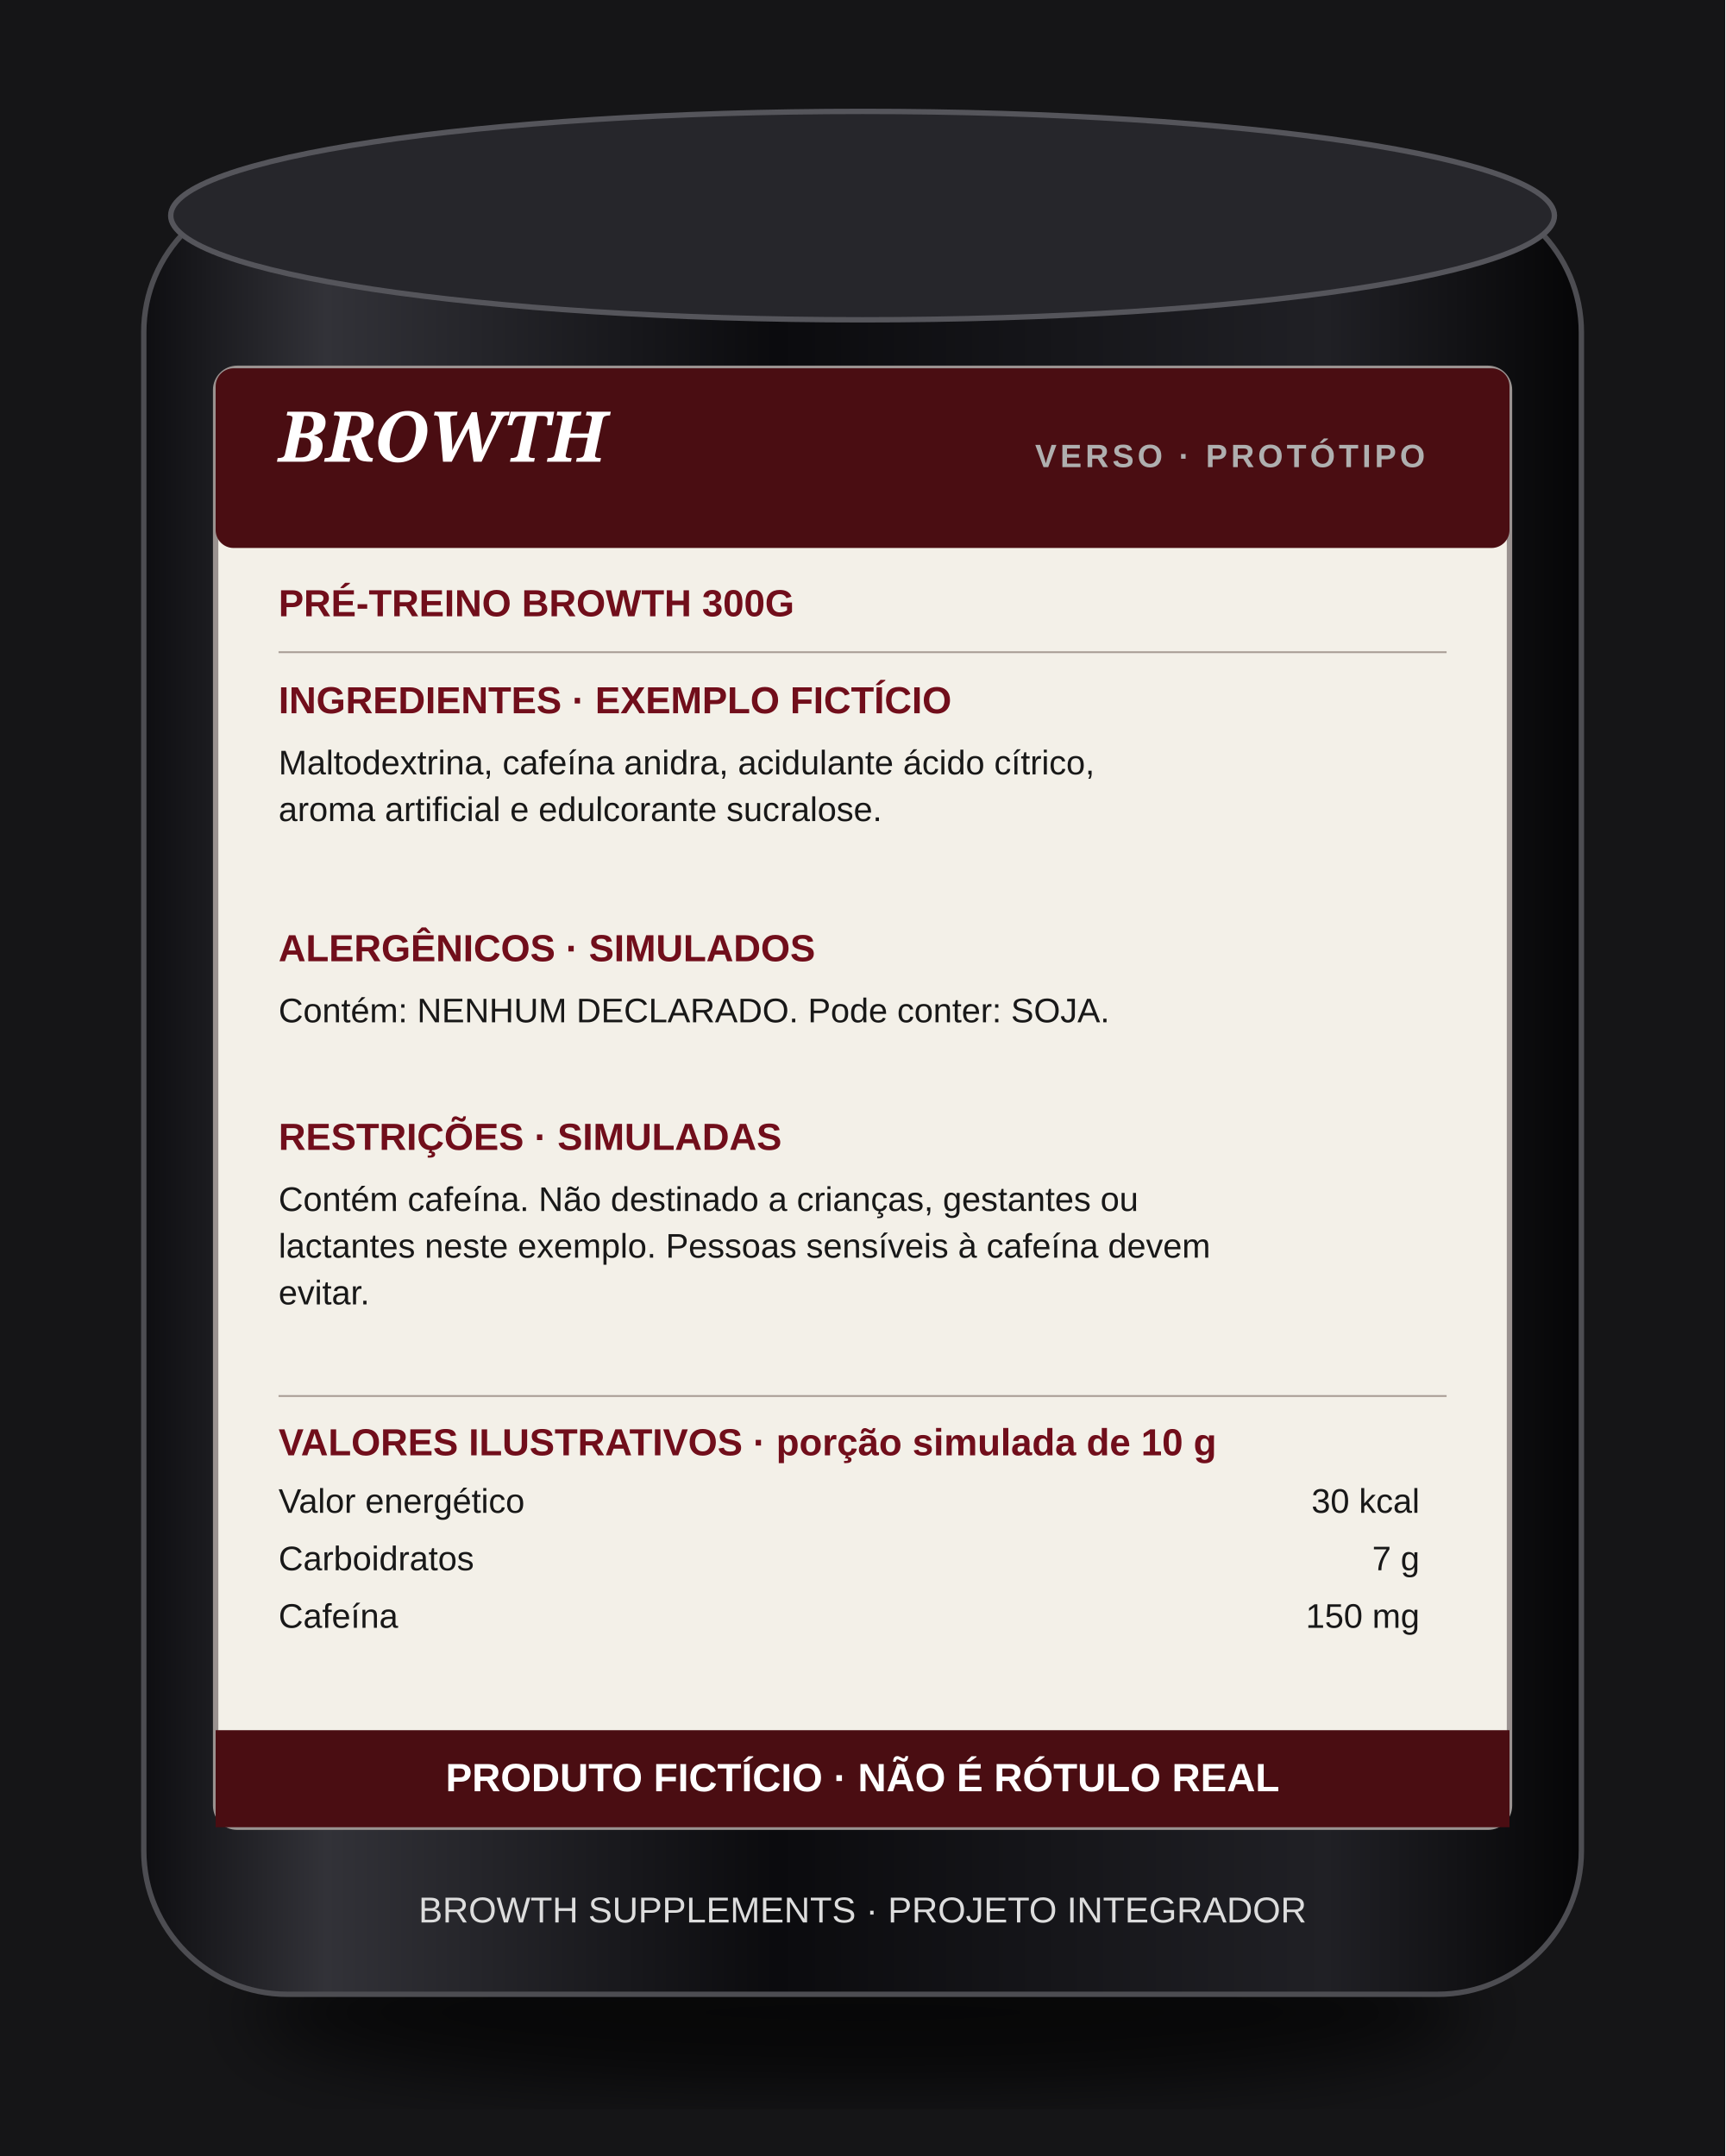
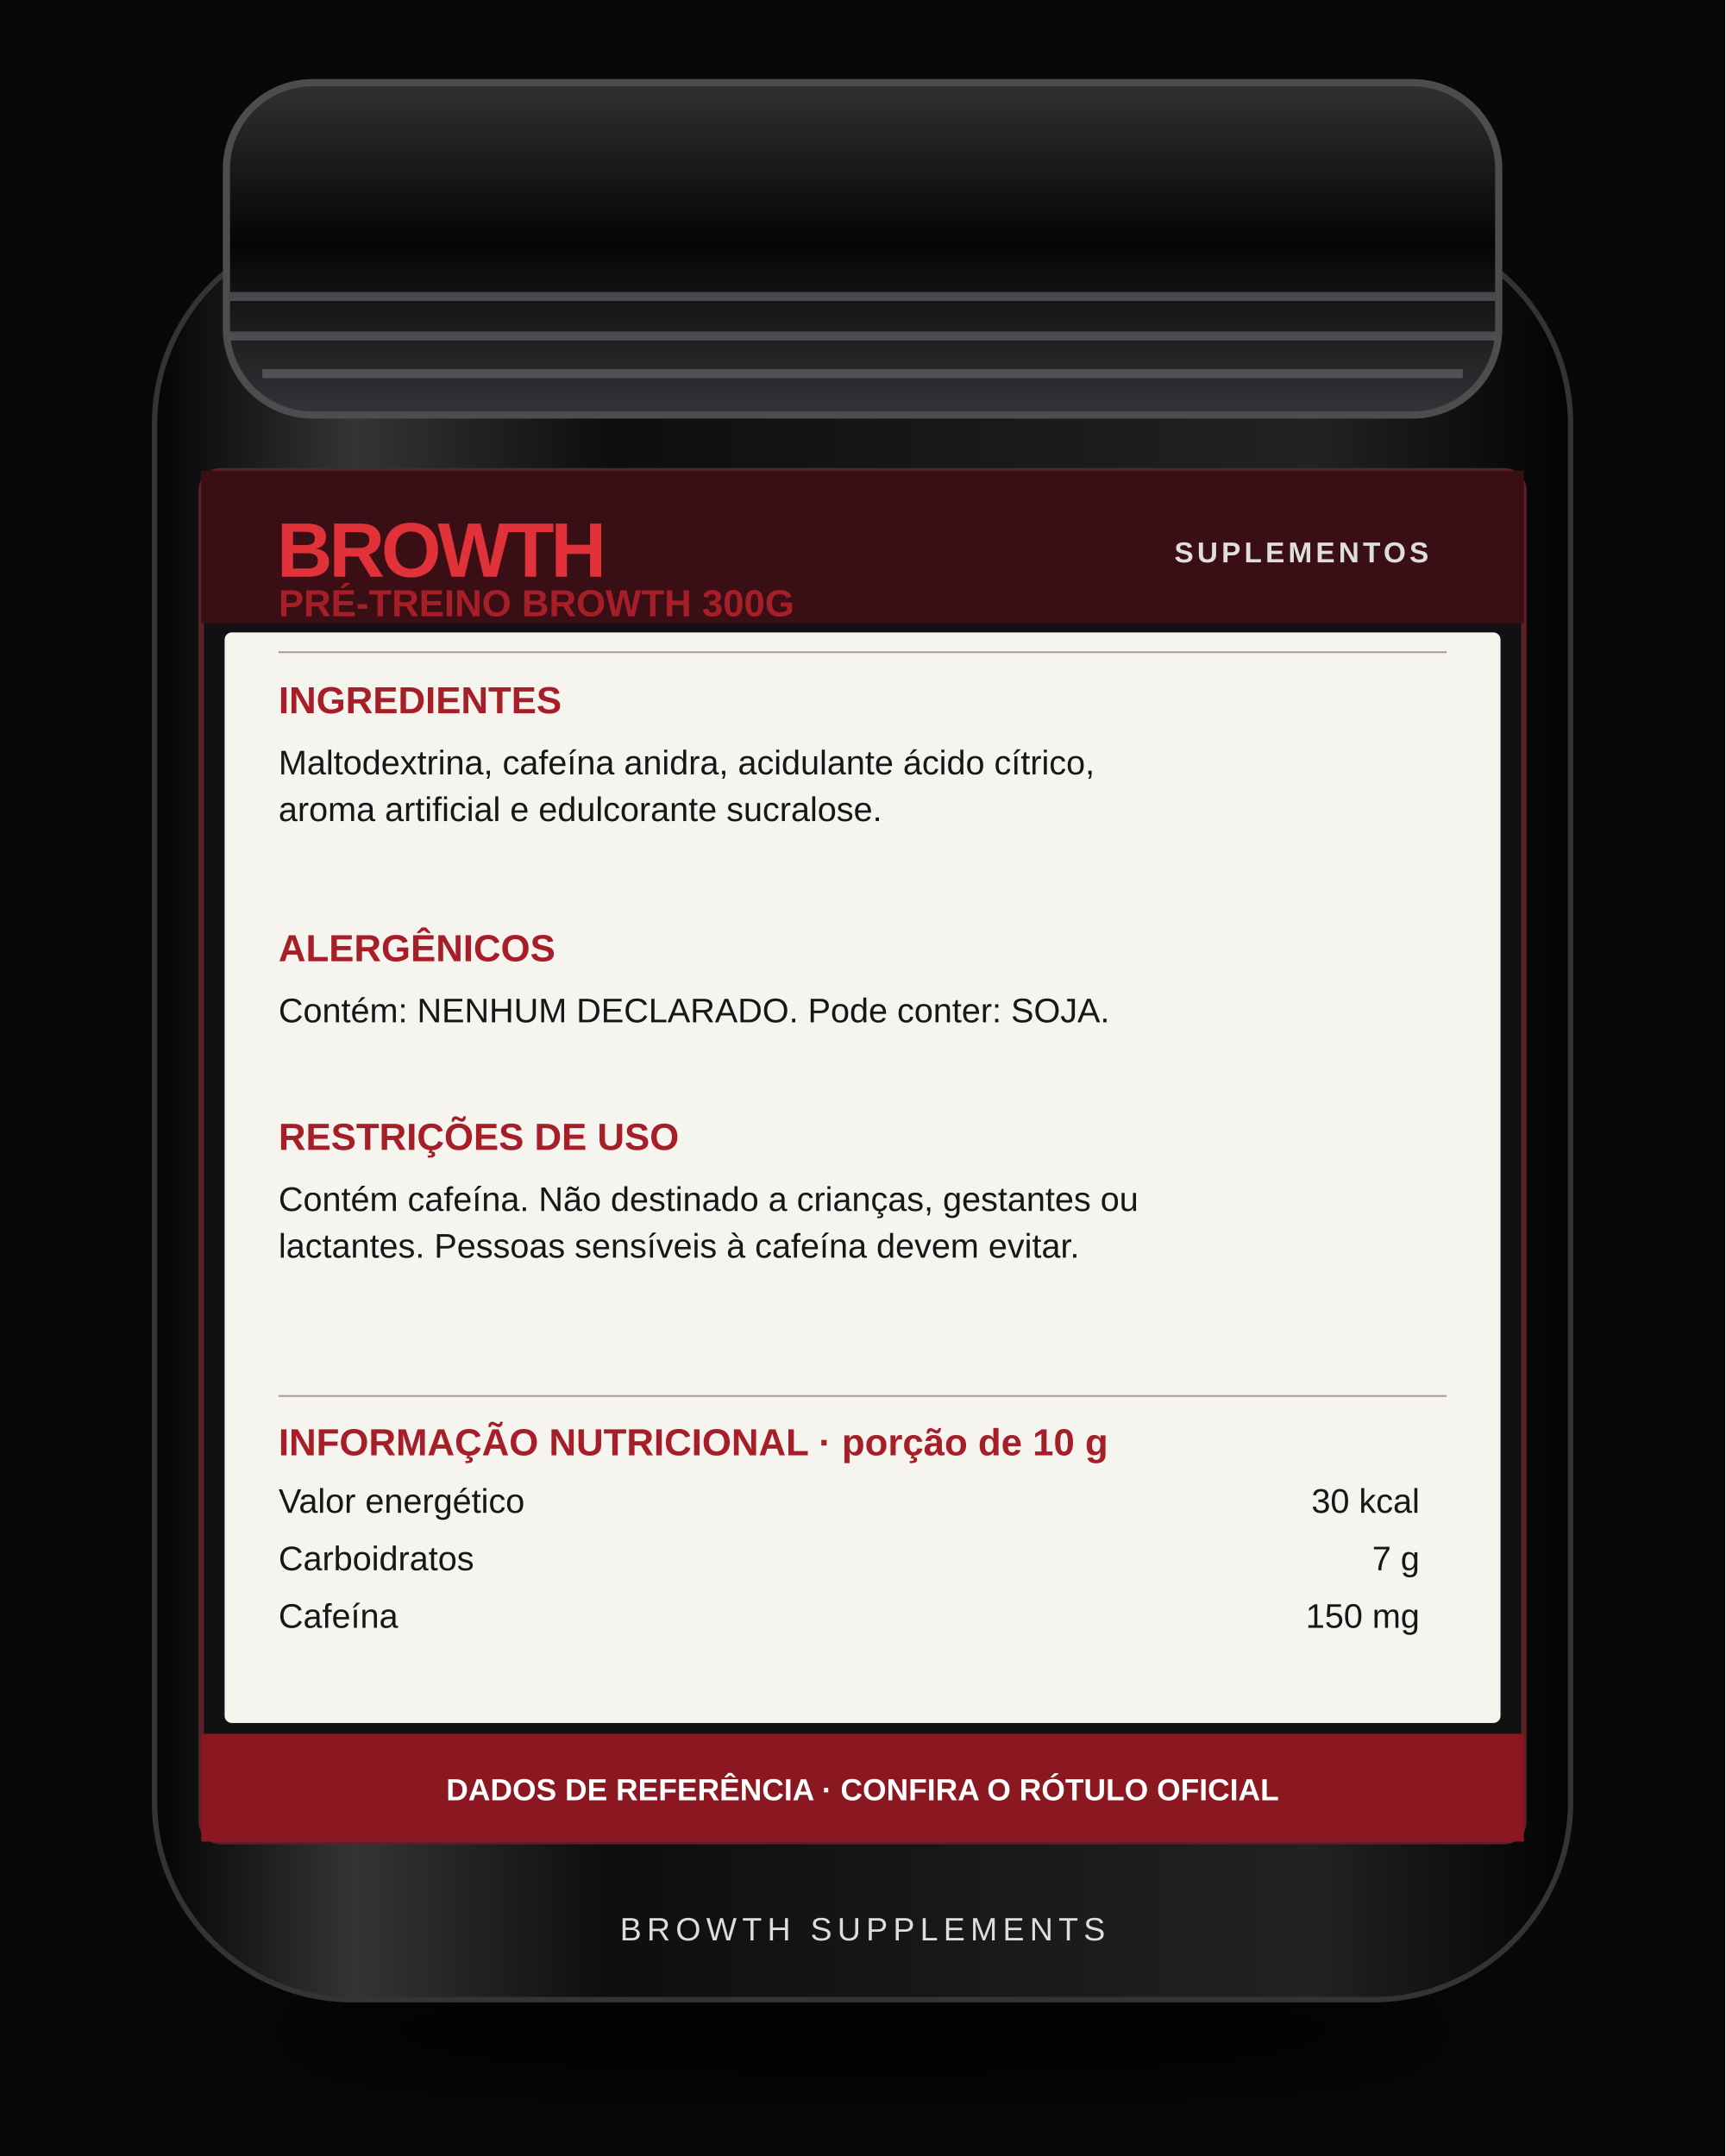
<svg xmlns="http://www.w3.org/2000/svg" width="960" height="1200" viewBox="0 0 960 1200" role="img" aria-label="Mockup ilustrativo do verso de PRÉ-TREINO BROWTH 300G">
  <defs>
    <linearGradient id="tub">
-       <stop stop-color="#0d0d10" />
-       <stop offset=".13" stop-color="#323238" />
-       <stop offset=".44" stop-color="#0b0b0e" />
-       <stop offset=".82" stop-color="#202025" />
-       <stop offset="1" stop-color="#050506" />
+       <stop stop-color="#050506" />
+       <stop offset=".14" stop-color="#343437" />
+       <stop offset=".32" stop-color="#0e0e10" />
+       <stop offset=".82" stop-color="#222225" />
+       <stop offset="1" stop-color="#030304" />
+     </linearGradient>
+     <linearGradient id="lid" x2="0" y2="1">
+       <stop stop-color="#313134" />
+       <stop offset=".48" stop-color="#050506" />
+       <stop offset="1" stop-color="#343438" />
    </linearGradient>
    <filter id="shadow">
-       <feGaussianBlur stdDeviation="20" />
+       <feGaussianBlur stdDeviation="26" />
    </filter>
  </defs>
-   <style>.body{font-family:Arial,sans-serif;fill:#181818}.head{font:700 21px Arial,sans-serif;fill:#710e1b}.meta{font:700 18px Arial,sans-serif;letter-spacing:2px;fill:#afafaf}</style>
-   <rect width="960" height="1200" fill="#151517" />
-   <ellipse cx="480" cy="1120" rx="340" ry="45" fill="#000" opacity=".65" filter="url(#shadow)" />
-   <rect x="80" y="105" width="800" height="1005" rx="80" fill="url(#tub)" stroke="#4d4d52" stroke-width="3" />
-   <ellipse cx="480" cy="120" rx="385" ry="58" fill="#26262b" stroke="#55555b" stroke-width="3" />
-   <rect x="120" y="205" width="720" height="812" rx="12" fill="#f3f0e8" stroke="#9a9290" stroke-width="3" />
-   <rect x="120" y="205" width="720" height="100" rx="10" fill="#4a0d12" />
-   <text x="155" y="257" fill="#fff" font-family="Georgia,serif" font-size="39" font-style="italic" font-weight="bold">BROWTH</text>
-   <text x="793" y="260" class="meta" text-anchor="end">VERSO · PROTÓTIPO</text>
+   <style>.body{font-family:Arial,sans-serif;fill:#171719}.head{font:700 21px Arial,sans-serif;fill:#a61e28}.meta{font:700 16px Arial,sans-serif;letter-spacing:2px;fill:#dedee0}</style>
+   <rect width="960" height="1200" fill="#080809" />
+   <ellipse cx="480" cy="1130" rx="350" ry="40" fill="#000" opacity=".8" filter="url(#shadow)" />
+   <rect x="86" y="126" width="788" height="987" rx="110" fill="url(#tub)" stroke="#343436" stroke-width="3" />
+   <rect x="126" y="46" width="708" height="185" rx="48" fill="url(#lid)" stroke="#4d4d50" stroke-width="4" />
+   <path d="M128 165h704M128 187h704M146 208h668" stroke="#66666a" stroke-opacity=".65" stroke-width="5" />
+   <rect x="112" y="262" width="736" height="763" rx="11" fill="#111113" stroke="#5a2227" stroke-width="3" />
+   <path d="M112 262h736v85H112z" fill="#390e14" />
+   <text x="154" y="321" fill="#e1323a" font-family="Arial,sans-serif" font-size="43" font-weight="900" letter-spacing="-2">BROWTH</text>
+   <text x="795" y="313" class="meta" text-anchor="end">SUPLEMENTOS</text>
+   <rect x="125" y="352" width="710" height="607" rx="4" fill="#f6f4ee" />
  <text x="155" y="343" class="head" font-size="27">PRÉ-TREINO BROWTH 300G</text>
  <line x1="155" y1="363" x2="805" y2="363" stroke="#a89d95" />
-   <text x="155" y="397" class="head">INGREDIENTES · EXEMPLO FICTÍCIO</text>
+   <text x="155" y="397" class="head">INGREDIENTES</text>
  <text x="155" y="431" class="body" font-size="19">Maltodextrina, cafeína anidra, acidulante ácido cítrico,</text>
  <text x="155" y="457" class="body" font-size="19">aroma artificial e edulcorante sucralose.</text>
-   <text x="155" y="535" class="head">ALERGÊNICOS · SIMULADOS</text>
+   <text x="155" y="535" class="head">ALERGÊNICOS</text>
  <text x="155" y="569" class="body" font-size="19">Contém: NENHUM DECLARADO. Pode conter: SOJA.</text>
-   <text x="155" y="640" class="head">RESTRIÇÕES · SIMULADAS</text>
+   <text x="155" y="640" class="head">RESTRIÇÕES DE USO</text>
  <text x="155" y="674" class="body" font-size="19">Contém cafeína. Não destinado a crianças, gestantes ou</text>
-   <text x="155" y="700" class="body" font-size="19">lactantes neste exemplo. Pessoas sensíveis à cafeína devem</text>
-   <text x="155" y="726" class="body" font-size="19">evitar.</text>
+   <text x="155" y="700" class="body" font-size="19">lactantes. Pessoas sensíveis à cafeína devem evitar.</text>
  <line x1="155" y1="777" x2="805" y2="777" stroke="#a89d95" />
-   <text x="155" y="810" class="head">VALORES ILUSTRATIVOS · porção simulada de 10 g</text>
+   <text x="155" y="810" class="head">INFORMAÇÃO NUTRICIONAL · porção de 10 g</text>
  <text x="155" y="842" class="body" font-size="19">Valor energético</text>
  <text x="790" y="842" class="body" text-anchor="end" font-size="19">30 kcal</text>
  <text x="155" y="874" class="body" font-size="19">Carboidratos</text>
  <text x="790" y="874" class="body" text-anchor="end" font-size="19">7 g</text>
  <text x="155" y="906" class="body" font-size="19">Cafeína</text>
  <text x="790" y="906" class="body" text-anchor="end" font-size="19">150 mg</text>
-   <rect x="120" y="963" width="720" height="54" fill="#4a0d12" />
-   <text x="480" y="997" fill="#fff" text-anchor="middle" font-family="Arial,sans-serif" font-size="22" font-weight="bold">PRODUTO FICTÍCIO · NÃO É RÓTULO REAL</text>
-   <text x="480" y="1070" fill="#ddd" text-anchor="middle" font-family="Arial,sans-serif" font-size="20">BROWTH SUPPLEMENTS · PROJETO INTEGRADOR</text>
+   <rect x="112" y="965" width="736" height="60" fill="#8b1720" />
+   <text x="480" y="1002" fill="#fff" text-anchor="middle" font-family="Arial,sans-serif" font-size="17" font-weight="bold">DADOS DE REFERÊNCIA · CONFIRA O RÓTULO OFICIAL</text>
+   <text x="480" y="1080" fill="#ddd" text-anchor="middle" font-family="Arial,sans-serif" font-size="18" letter-spacing="3">BROWTH SUPPLEMENTS</text>
</svg>
